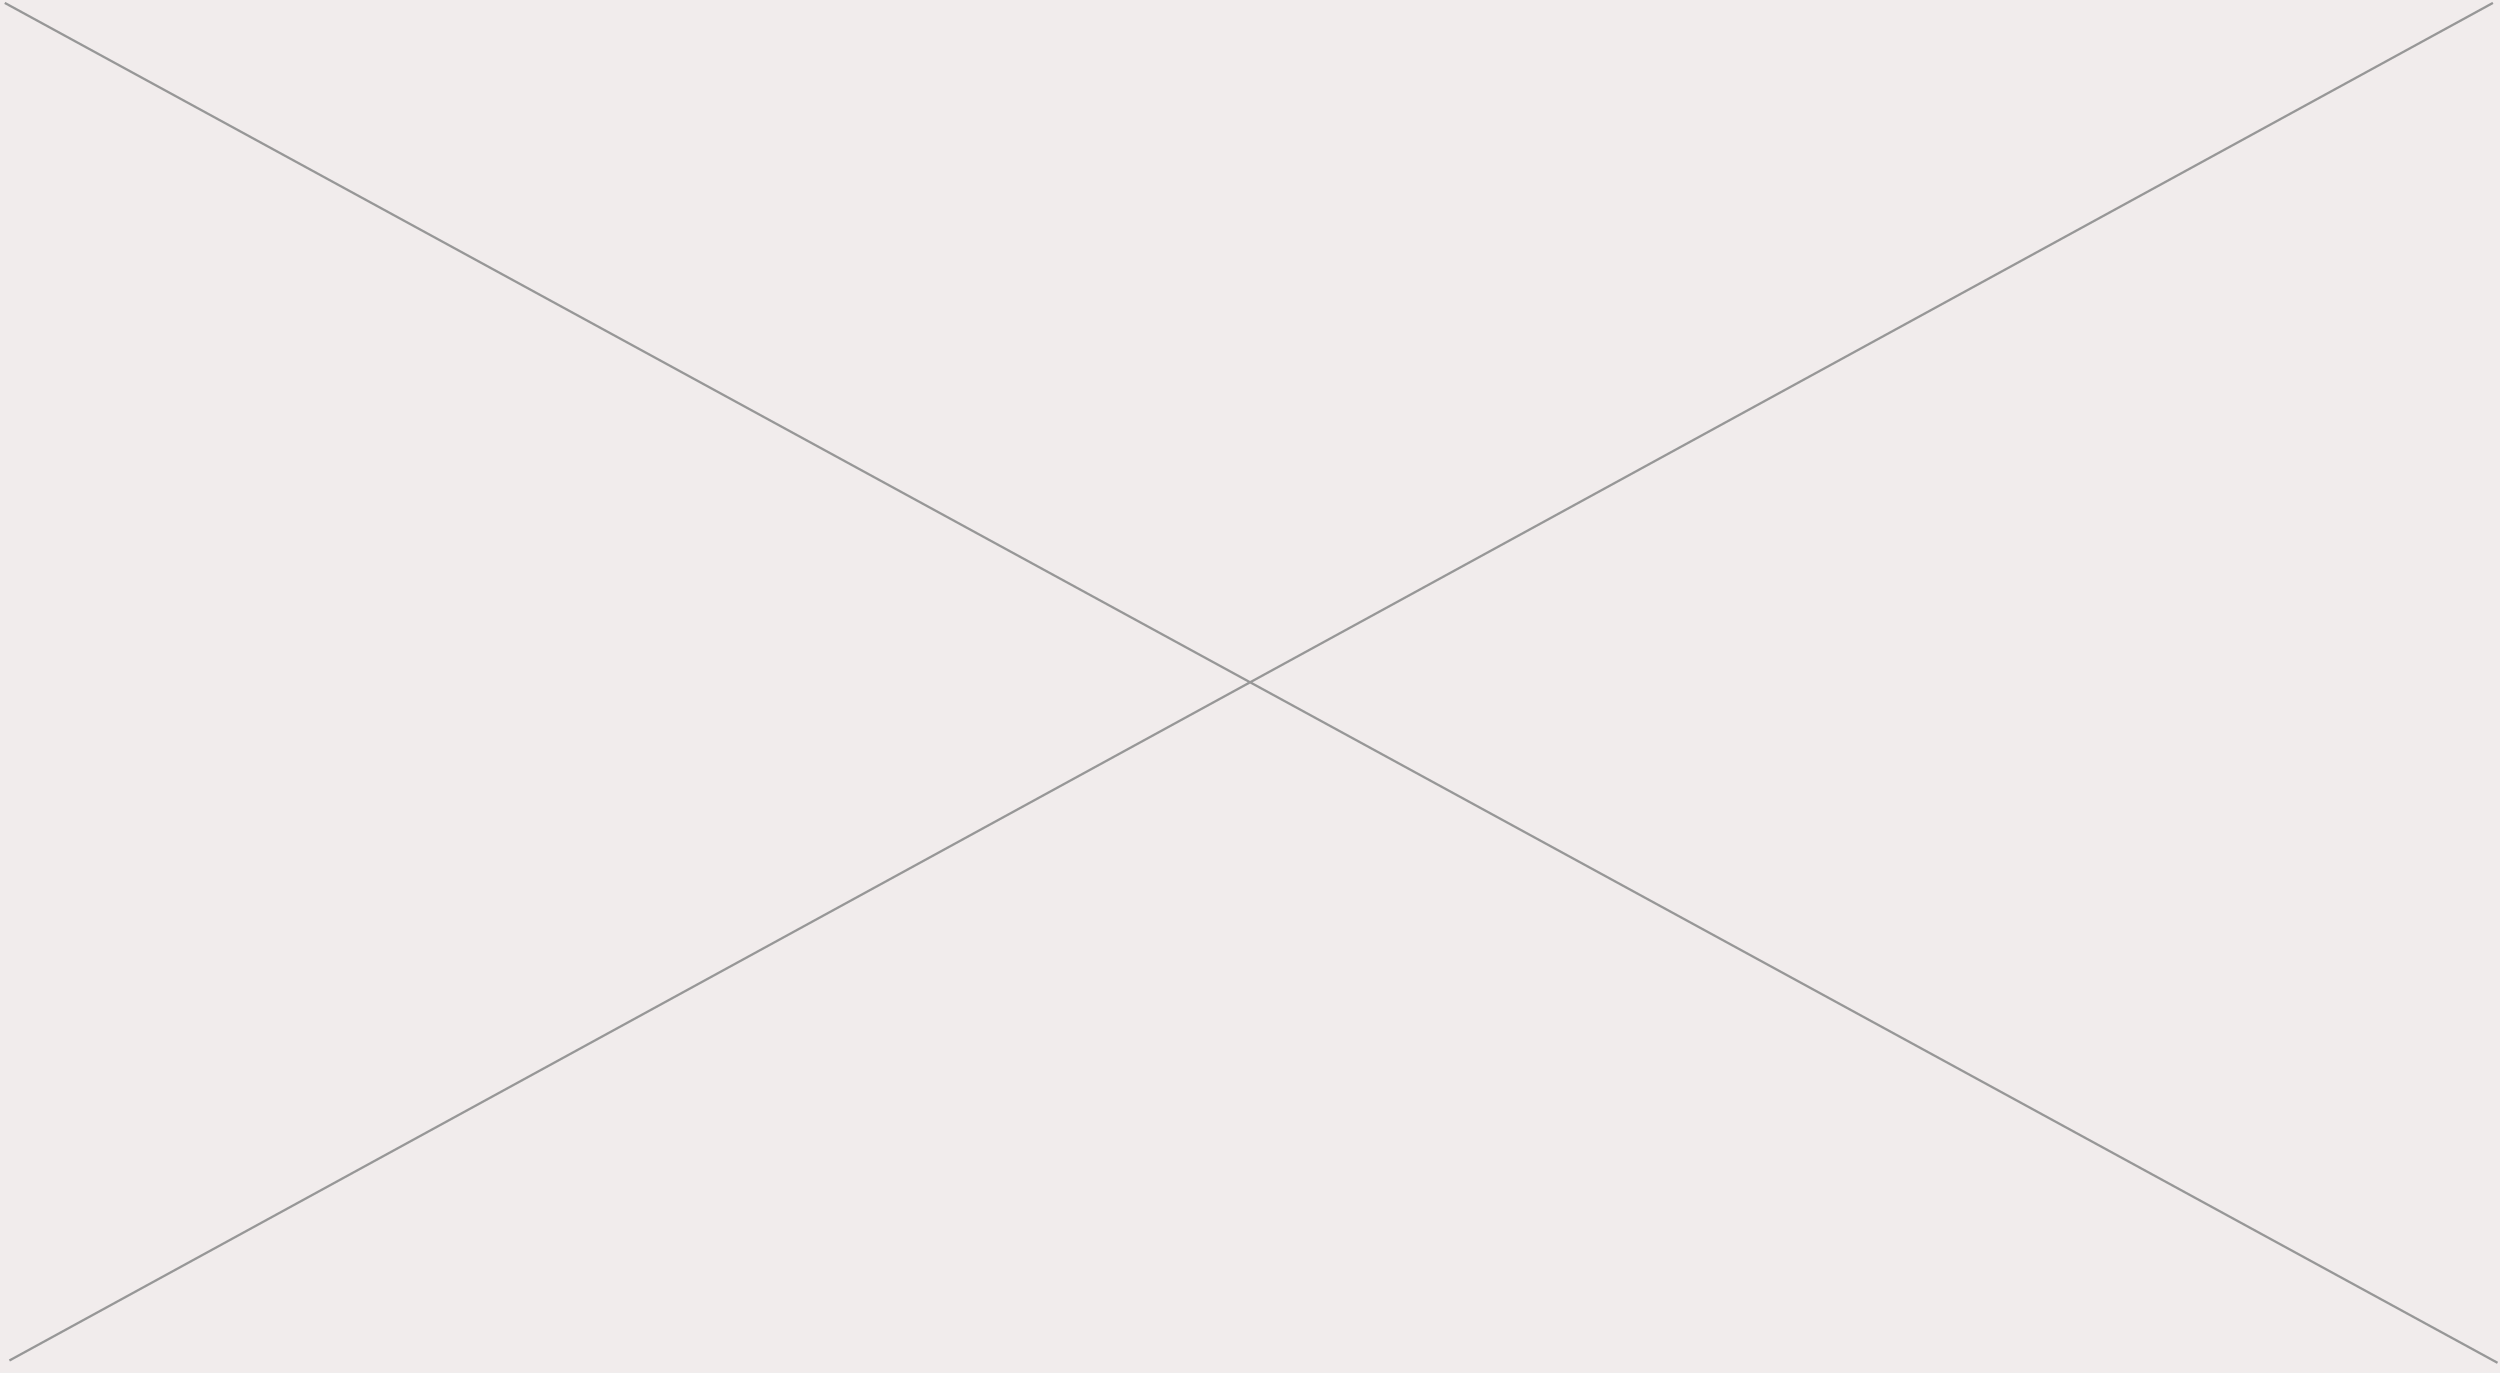
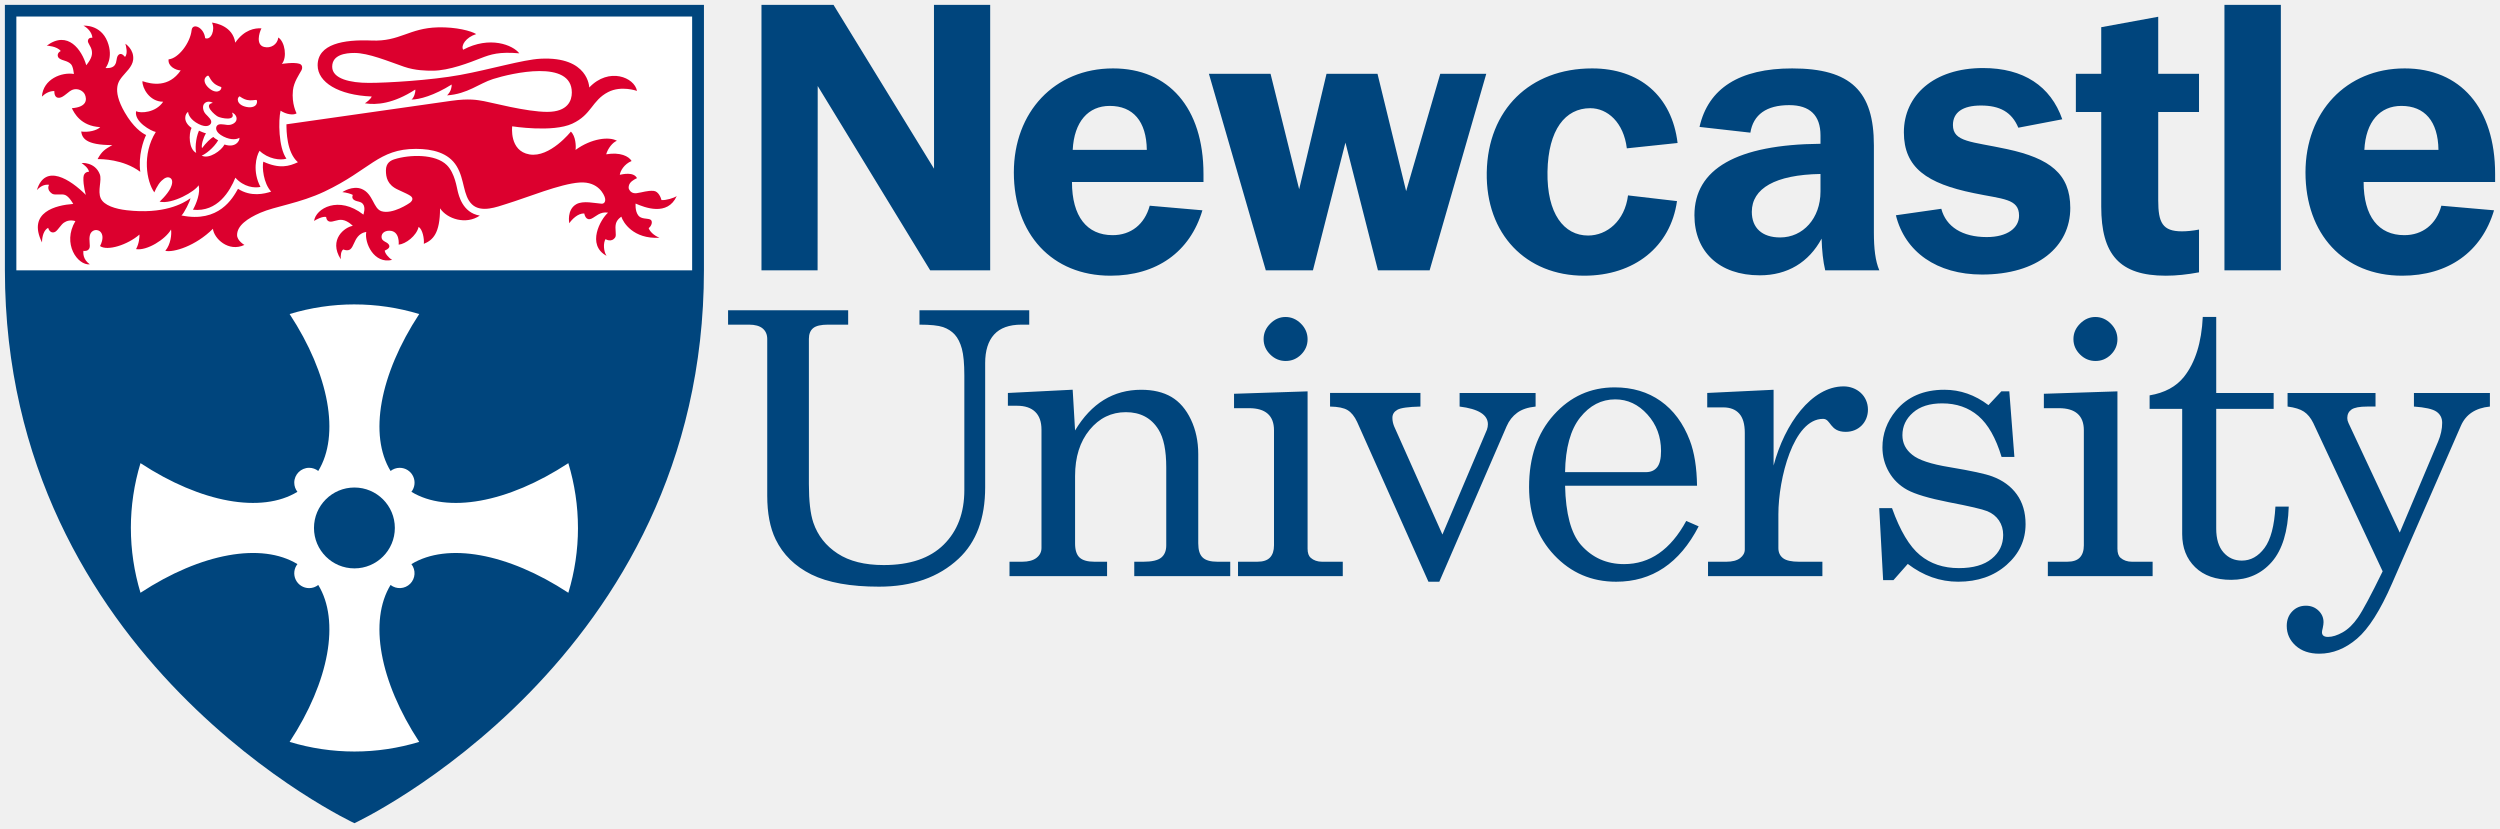
- <svg xmlns="http://www.w3.org/2000/svg" width="1080" height="593" viewBox="0 0 1080 593">
-   <g fill="none" fill-rule="evenodd">
-     <path fill="#F1ECEC" d="M0 0h1080v593H0z" />
-     <path d="M2.5 1.5l1076 587M1076.5 1.5l-1072 586" stroke="#979797" stroke-linecap="square" />
-   </g>
+ <svg xmlns="http://www.w3.org/2000/svg" width="511.874" height="169.549">
+   <path d="M377.476 79.112c-6.55 0-12.068 7.653-14.334 16.21V79.805l-13.588.653v2.953h3.246c1.432 0 2.527.414 3.293 1.257.77.84 1.153 2.161 1.153 3.977v23.853c0 .693-.322 1.285-.96 1.778-.64.494-1.59.74-2.845.74h-3.725v2.943h23.418v-2.944h-4.767c-1.546 0-2.643-.239-3.281-.723-.638-.482-.963-1.175-.963-2.076v-6.957c0-7.199 3.048-19.497 9.14-19.497 1.665 0 1.33 2.659 4.654 2.659 2.661 0 4.544-1.996 4.544-4.544 0-2.88-2.327-4.765-4.985-4.765m88.416 24.608c-.215 3.946-.963 6.776-2.241 8.49-1.282 1.717-2.827 2.573-4.642 2.573-1.521 0-2.778-.565-3.76-1.69-.986-1.128-1.48-2.753-1.48-4.875v-24.5h11.761v-3.253H453.77V64.889h-2.753c-.246 5.234-1.524 9.33-3.848 12.268-1.61 2.014-3.958 3.277-7.037 3.795v2.766h6.669v25.632c0 2.799.883 5.062 2.658 6.785 1.775 1.726 4.234 2.587 7.377 2.587 3.41 0 6.187-1.23 8.33-3.688 2.14-2.459 3.29-6.23 3.453-11.314h-2.726m-15.646-56.718c-1.29.251-2.474.365-3.498.365-3.995 0-4.854-1.8-4.854-6.344v-18.09h8.352v-7.827h-8.352V3.431l-11.669 2.137v9.538h-5.194v7.828h5.194v19.343c0 9.867 3.759 14.174 13.23 14.174 2.161 0 4.44-.25 6.791-.69v-8.759M149.072 63.525h24.589v2.946h-4.118c-1.453 0-2.474.24-3.053.718-.58.484-.871 1.214-.871 2.201v29.716c0 3.492.307 6.129.917 7.916.904 2.64 2.56 4.747 4.967 6.316 2.403 1.576 5.549 2.358 9.434 2.358 5.368 0 9.464-1.389 12.285-4.176 2.815-2.784 4.225-6.509 4.225-11.172v-23.48c0-2.403-.169-4.219-.503-5.46-.34-1.236-.824-2.205-1.453-2.898-.629-.69-1.432-1.205-2.395-1.539-.968-.33-2.581-.5-4.835-.5v-2.946h22.474v2.946h-1.594c-2.505 0-4.366.675-5.593 2.018-1.226 1.352-1.836 3.305-1.836 5.868v25.43c0 6.35-1.812 11.221-5.442 14.606-4.084 3.82-9.511 5.727-16.29 5.727-5.868 0-10.486-.833-13.85-2.495-3.36-1.671-5.803-4.069-7.32-7.193-1.15-2.37-1.72-5.36-1.72-8.965V69.393c0-.904-.317-1.622-.936-2.143-.625-.518-1.56-.779-2.805-.779h-4.277v-2.946M155.91 1h14.754l20.579 33.542L191.23 1h11.51v54.345h-12.288l-23.026-37.736-.025 37.736h-11.49V1zm312.468 79.46h18.01v2.783h-1.684c-1.582 0-2.664.206-3.234.608-.577.404-.865.987-.865 1.741 0 .337.08.678.245 1.015l10.498 22.437 7.846-18.605c.558-1.318.84-2.609.84-3.872 0-.975-.39-1.735-1.156-2.272-.772-.543-2.317-.892-4.626-1.052V80.46h15.554v2.783c-2.953.292-4.94 1.61-5.951 3.962l-14.092 32.276c-2.394 5.488-4.78 9.247-7.159 11.28-2.404 2.057-4.985 3.084-7.739 3.084-2.005 0-3.617-.552-4.832-1.644-1.21-1.097-1.824-2.446-1.824-4.05 0-1.202.38-2.195 1.122-2.965.748-.778 1.684-1.168 2.806-1.168 1.015 0 1.87.334 2.566.994.69.659 1.04 1.453 1.04 2.379 0 .294-.053.687-.16 1.193-.107.392-.16.683-.16.87 0 .638.414.954 1.245.954.883 0 1.886-.316 3.002-.944 1.116-.632 2.158-1.64 3.121-3.033.969-1.392 2.652-4.537 5.056-9.452l-14.208-30.372c-.515-1.043-1.144-1.818-1.907-2.324-.766-.51-1.886-.856-3.354-1.04V80.46M387.39 104.04c1.656 4.633 3.569 7.834 5.724 9.612 2.15 1.781 4.808 2.67 7.969 2.67 2.913 0 5.154-.64 6.718-1.919 1.566-1.278 2.348-2.9 2.348-4.872 0-1.128-.285-2.112-.861-2.965-.574-.852-1.37-1.48-2.386-1.897-1.02-.417-3.657-1.03-7.91-1.846-4.066-.806-6.902-1.653-8.499-2.533-1.594-.88-2.842-2.097-3.731-3.645-.893-1.552-1.334-3.238-1.334-5.056 0-2.753.91-5.249 2.75-7.496 2.367-2.858 5.678-4.29 9.937-4.29 3.247 0 6.252 1.049 9.02 3.146l2.637-2.818h1.634l1.04 13.43h-2.622c-1.174-3.891-2.765-6.69-4.767-8.404-2.003-1.711-4.474-2.567-7.408-2.567-2.536 0-4.525.629-5.966 1.895-1.448 1.263-2.165 2.802-2.165 4.624 0 1.606.665 2.937 1.999 3.995 1.306 1.088 3.872 1.934 7.702 2.554 4.44.745 7.334 1.373 8.674 1.88 2.173.8 3.857 2.029 5.052 3.69 1.193 1.662 1.79 3.689 1.79 6.08 0 3.293-1.3 6.086-3.9 8.368-2.599 2.287-5.901 3.43-9.902 3.43-3.707 0-7.147-1.217-10.317-3.645l-2.925 3.317h-2.122l-.8-14.738h2.621m-66.943-7.369h16.554c.978 0 1.738-.325 2.28-.981.543-.653.816-1.77.816-3.348 0-2.934-.929-5.43-2.793-7.484-1.86-2.06-4.053-3.088-6.583-3.088-2.83 0-5.227 1.242-7.195 3.725-1.969 2.487-2.996 6.212-3.079 11.176m27.021 2.784h-27.02c.134 5.712 1.207 9.74 3.23 12.09 2.319 2.636 5.268 3.957 8.85 3.957 5.279 0 9.522-2.943 12.73-8.842l2.541 1.11c-3.906 7.564-9.535 11.338-16.9 11.338-5.025 0-9.247-1.821-12.675-5.451-3.43-3.637-5.147-8.279-5.147-13.945 0-6.089 1.689-11.016 5.065-14.769 3.375-3.752 7.53-5.629 12.472-5.629 3.627 0 6.767.938 9.41 2.803 2.637 1.87 4.623 4.556 5.96 8.048.938 2.456 1.432 5.555 1.484 9.29m-75.14-18.996h18.506v2.783c-2.462.056-4.038.273-4.716.657-.684.386-1.024.932-1.024 1.65 0 .588.12 1.164.356 1.747l9.885 22.149 9.112-21.462c.132-.375.199-.742.199-1.117 0-1.937-1.935-3.145-5.792-3.624V80.46h15.56v2.783c-1.579.16-2.836.583-3.768 1.27-.938.687-1.662 1.603-2.167 2.765l-13.782 31.832h-2.223l-14.603-32.718c-.54-1.153-1.19-1.959-1.95-2.416-.764-.466-1.963-.705-3.594-.733V80.46m156.694-15.557c1.199 0 2.253.456 3.16 1.364.905.904 1.362 1.975 1.362 3.2 0 1.203-.444 2.242-1.321 3.122-.886.88-1.938 1.322-3.164 1.322-1.224 0-2.288-.445-3.18-1.34-.898-.896-1.343-1.938-1.343-3.146 0-1.196.45-2.254 1.361-3.158.908-.908 1.947-1.364 3.125-1.364M418.48 80.625l15.063-.494v32.206c0 .883.212 1.505.638 1.876.62.53 1.389.8 2.327.8h4.24v2.947h-21.453v-2.947h3.968c1.171 0 2.033-.282 2.581-.858.546-.57.822-1.404.822-2.496V88.085c0-1.49-.43-2.616-1.285-3.373-.858-.76-2.127-1.137-3.814-1.137h-3.087v-2.95M263.206 64.903c1.198 0 2.253.456 3.164 1.364.904.904 1.358 1.975 1.358 3.2 0 1.203-.442 2.242-1.322 3.122-.883.88-1.934 1.322-3.164 1.322-1.223 0-2.284-.445-3.176-1.34-.901-.896-1.343-1.938-1.343-3.146 0-1.196.45-2.254 1.361-3.158.905-.908 1.947-1.364 3.122-1.364m-10.538 15.722l15.06-.494v32.206c0 .883.215 1.505.64 1.876.614.53 1.387.8 2.325.8h4.24v2.947h-21.45v-2.947h3.965c1.174 0 2.035-.282 2.584-.858.543-.57.819-1.404.819-2.496V88.085c0-1.49-.43-2.616-1.285-3.373-.855-.76-2.128-1.137-3.81-1.137h-3.088v-2.95m-32.547 7.51c1.661-2.778 3.624-4.86 5.88-6.248 2.257-1.386 4.81-2.082 7.662-2.082 2.45 0 4.51.49 6.172 1.462 1.665.978 2.995 2.52 4.001 4.627 1.003 2.11 1.506 4.473 1.506 7.092v18.264c0 1.361.297 2.33.904 2.9.604.577 1.616.865 3.038.865h2.606v2.943h-19.65v-2.943h1.865c1.747 0 2.964-.279 3.651-.84.687-.555 1.033-1.389 1.033-2.505V95.7c0-3.478-.524-6.05-1.575-7.724-1.472-2.389-3.704-3.584-6.694-3.584-2.97 0-5.445 1.208-7.425 3.62-1.984 2.417-2.974 5.565-2.974 9.44v13.82c0 1.355.306 2.314.929 2.888.619.57 1.634.855 3.056.855h2.567v2.943h-19.979v-2.943h2.579c1.297 0 2.281-.27 2.959-.8.674-.534 1.011-1.2 1.011-2.005V87.967c0-1.6-.429-2.812-1.284-3.643-.856-.828-2.088-1.245-3.695-1.245h-1.9v-2.618l13.266-.668.49 8.342M455.454 1h11.55v54.357h-11.55V1zm-57.972 41.746c.966 3.682 4.311 5.795 9.296 5.795 4.24 0 6.623-1.88 6.623-4.385 0-3.525-3.351-3.366-9.3-4.62-9.52-1.956-14.284-5.17-14.284-12.451 0-7.518 6.102-13.153 16.216-13.153 8.26 0 13.837 3.679 16.22 10.492l-9.002 1.723c-1.343-3.213-3.796-4.541-7.662-4.541-3.72 0-5.727 1.407-5.727 3.992 0 3.52 3.869 3.366 11.08 4.933 8.704 1.88 12.948 5.01 12.948 12.059 0 7.907-6.696 13.622-18.077 13.622-9.223 0-15.769-4.617-17.63-12.135l9.3-1.33m-38.8.626c0 3.286 2.088 5.245 5.807 5.245 4.682 0 8.254-3.915 8.254-9.397v-3.6c-9.3.157-14.06 2.978-14.06 7.752m14.287 5.482c-2.606 4.853-6.994 7.517-12.65 7.517-8.328 0-13.387-4.856-13.387-12.297 0-9.471 8.628-14.484 25.81-14.637V27.71c0-4.068-2.155-6.184-6.396-6.184-4.685 0-7.364 1.956-7.96 5.636l-10.411-1.175c1.784-7.907 8.183-11.979 18.966-11.979 12.05 0 16.734 4.697 16.734 15.738v17.854c0 3.29.3 5.874 1.116 7.753h-11.08c-.448-1.879-.672-4.071-.742-6.5m-47.37-26.7c-5.097 0-8.607 4.384-8.754 12.997-.148 8.615 3.378 13.076 8.309 13.076 3.866 0 7.517-2.974 8.18-8.22l10.029 1.171c-1.31 9.321-8.726 15.272-19.007 15.272-11.923 0-20.162-8.536-19.947-21.143.218-12.84 8.833-21.3 21.575-21.3 9.698 0 16.345 5.639 17.498 15.272l-10.39 1.095c-.65-5.323-3.959-8.22-7.494-8.22m-78.078-7.048h12.62l5.861 23.642 5.602-23.642h10.437l5.865 24.032 6.987-24.032h9.42l-11.6 40.248h-10.58l-6.657-26.156-6.656 26.156h-9.649l-11.65-40.248zm251.751 15.58c-.076-5.87-2.83-9.001-7.588-9.001-4.39 0-7.29 3.21-7.585 9.002h15.173zm-7.44 25.764c-11.977 0-19.786-8.536-19.786-21.143 0-12.371 8.33-21.3 20.306-21.3 11.381 0 18.522 8.067 18.522 21.613v1.646H483.95c0 7.046 3.047 10.885 8.33 10.885 3.719 0 6.546-2.193 7.588-6.031l10.783.941c-2.53 8.533-9.372 13.39-18.819 13.39M234.81 30.686c-.077-5.872-2.827-9.002-7.589-9.002-4.39 0-7.29 3.21-7.585 9.002h15.174zm-7.441 25.763c-11.976 0-19.785-8.536-19.785-21.143 0-12.371 8.33-21.3 20.306-21.3 11.384 0 18.522 8.067 18.522 21.613v1.646h-26.926c0 7.046 3.05 10.885 8.33 10.885 3.72 0 6.543-2.193 7.589-6.031l10.786.941c-2.533 8.533-9.373 13.39-18.822 13.39M1 1s.003 32.35.003 54.321c0 79.928 71.564 113.228 71.564 113.228s71.563-33.3 71.563-113.228c0-21.97.003-54.32.003-54.32H1" fill="#00457d" />
+   <path d="M3.349 3.382h138.366v51.963H3.349V3.382zM118.338 108.102c0-4.52-.674-8.98-1.971-13.27-12.445 8.156-24.804 10.333-32.132 5.868a3.041 3.041 0 0 0-2.395-4.915c-.705 0-1.355.243-1.87.648-4.467-7.325-2.29-19.69 5.865-32.135a45.807 45.807 0 0 0-13.27-1.969v-.003c-4.516 0-8.977.675-13.266 1.972 8.156 12.445 10.332 24.807 5.865 32.132a3.019 3.019 0 0 0-1.87-.647 3.046 3.046 0 0 0-3.045 3.041c0 .708.246 1.355.647 1.873-7.324 4.468-19.686 2.288-32.131-5.868a45.81 45.81 0 0 0-1.972 13.27h.003c0 4.519.675 8.98 1.969 13.27 12.445-8.156 24.81-10.336 32.134-5.869a3.039 3.039 0 0 0 2.395 4.918c.705 0 1.355-.242 1.87-.647 4.467 7.325 2.29 19.687-5.865 32.132a45.91 45.91 0 0 0 13.267 1.971c4.519 0 8.98-.677 13.27-1.971-8.156-12.445-10.333-24.807-5.87-32.132a3.041 3.041 0 0 0 4.268-4.268c7.329-4.467 19.69-2.287 32.136 5.868a45.826 45.826 0 0 0 1.971-13.27h-.003" fill="#fff" />
+   <path d="M80.845 108.099a8.279 8.279 0 1 1-16.558-.002 8.279 8.279 0 0 1 16.558.002" fill="#00457d" />
+   <path d="M52.594 21.077c-.135.705-1 1.036-2.079.83-2.097-.4-2.112-1.9-1.438-2.182.26.196.908.622 1.493.739.886.177 1.264.012 1.83-.006.27-.01.25.337.194.619m-6.629 8.514c-.616 1.242-3.191 3.066-4.675 2.27.668-.219 2.443-1.522 3.378-3.125-.285-.144-.83-.497-.969-.69-.548.242-1.536 1.23-2.339 2.29-.196-.598.27-2.195.816-3.038-.442-.101-1.153-.402-1.438-.546-.736 1.705-.782 3.879-.564 4.547-1.521-.72-1.586-3.875-.954-5.111-1.92-1.343-1.29-2.959-.702-3.28.012.524.49 1.646 2.143 2.48 1.656.834 2.33.26 2.517-.11.338-.672-.487-1.298-1.073-1.935-.57-.623-.702-1.613-.306-2.094.5-.61 1.355-.482 1.769-.175-2.03.362.423 2.483 1.051 2.802.629.316 3.793 1.024 2.876-.821.494.15 1.104.763.91 1.526-.15.604-1.023 1.086-1.863 1-.862-.092-1.855-.386-2.196.285-.187.371-.245 1.254 1.408 2.091 1.655.831 2.839.549 3.271.248.086.663-.837 2.131-3.06 1.386m-3.838-13.794c.193-.211.463-.435.613-.214.322.469.41.873 1.082 1.477.442.4 1.171.669 1.481.76.175.712-1.036 1.592-2.61.142-.809-.745-1.054-1.634-.566-2.165m19.619-1.444c.116-.205.34-1.06-.46-1.303-1.165-.355-3.581.034-3.581.034 1.125-1.297.65-4.523-.72-5.406-.175 1.457-1.57 2.282-2.92 1.932-1.683-.435-1.036-2.811-.533-3.808-1.294-.083-3.51.242-5.365 2.937-.49-3.363-3.934-4.013-4.762-4.111.687 1.435-.147 3.654-1.398 3.191-.248-2.26-2.606-3.213-2.775-1.637-.282 2.612-2.713 5.801-4.715 5.97-.184 1.45 1.517 2.244 2.483 2.266-2.431 3.556-5.926 2.85-7.836 2.198-.065 1.358 1.413 4.213 4.243 4.213-1.484 2.247-4.608 2.416-5.547 1.943-.413 2.159 3.088 4.081 4.038 4.247-2.872 4.59-1.894 10.157-.297 12.374 0 0 .61-1.57 1.472-2.379.73-.696 1.272-.84 1.744-.6.666.336.47 1.363.09 2.118-.697 1.38-2.233 2.756-2.233 2.756 2.606.616 7.377-2.17 7.972-3.351.472 1.429-.476 3.848-1.14 5.004 5.067.542 7.594-3.87 8.688-6.556 1.733 1.938 3.934 2.156 5.136 1.886-1.647-3.081-.914-6.267-.178-7.398 1.72 1.67 4.256 2.023 5.494 1.613-1.634-2.266-1.665-7.87-1.199-9.827 1.147.77 2.656.978 3.278.549 0 0-1.046-1.929-.748-4.703.184-1.742 1.278-3.229 1.769-4.152m22.3 25.756c.662.469.349.99.033 1.288-.322.297-3.744 2.538-5.963 1.851-1.696-.527-1.69-3.562-4.032-4.546-1.883-.795-3.986.634-3.986.634.831.077 1.809.368 2.146.577 0 0-.383.683.32 1.067.704.386 1.216.199 1.725.763.65.72.117 2.201.117 2.201-5.062-3.97-9.762-1.272-10.097 1.297.442-.297 1.727-.984 2.472-.821 0 0 .018.77.65.935.735.193 1.628-.488 2.7-.32 1.138.179 2.104 1.209 2.104 1.209-1.6.227-5.053 2.775-2.459 6.843-.055-.733.028-1.692.51-2.017 0 0 .882.435 1.474-.065.589-.5.779-1.707 1.53-2.578.75-.87 1.701-.932 1.701-.932-.41 2.238 1.6 6.632 5.298 5.718-.77-.448-1.511-1.395-1.511-1.916 0 0 1.048-.374.938-.939-.187-.935-1.594-.73-1.594-1.876 0-.717.616-1.242 1.582-1.242 2.238 0 1.925 2.855 1.925 2.855 1.435-.141 3.649-1.79 4.084-3.643.816.515 1.168 2.404 1.067 3.477 1.846-.763 3.318-2.125 3.318-7.272 1.471 2.198 5.338 3.415 8.137 1.487-3.6-.583-4.323-4.302-4.513-4.98-.19-.677-.57-3.694-2.223-5.35-2.349-2.345-7.65-2.18-10.722-1.21-.803.254-1.76.753-1.76 2.293 0 1.41.3 2.958 2.477 3.942 1.497.678 2.205 1.025 2.551 1.27M14.947 41.76c-3.388.246-9.44 1.62-6.346 7.883 0-1.377.453-2.597 1.257-2.992.282.962.996 1.134 1.533.757.496-.346 1.1-1.41 1.692-1.815.567-.386 1.337-.61 2.352-.325-2.756 4.63.46 9.112 2.965 8.858-1.43-.988-1.37-2.297-1.331-2.769 0 0 .886.2 1.226-.503.273-.567-.171-1.695.126-2.75.209-.745.88-1.076 1.432-.99.858.131 1.162.91 1.128 1.606-.04.886-.506 1.659-.506 1.659 1.493 1.073 5.623-.224 8.082-2.355 0 .641-.064 1.794-.699 2.983 2.208.38 6.037-2.005 7.162-4.013.148.966-.055 3.038-1.174 4.363 1.674.392 6.221-.99 9.75-4.516.212 1.98 3.173 4.853 6.451 3.308 0 0-1.505-.843-1.505-2.027 0-1.931 2.121-3.403 4.758-4.556 3.06-1.337 8.076-1.944 13.153-4.353 9.355-4.437 11.029-8.73 18.721-8.73 3.354 0 6.644.776 8.327 3.542 1.68 2.76 1.258 6.025 3.146 7.824 1.889 1.8 5.179.476 6.966-.073 4.473-1.374 11.044-4.127 15.048-4.406 3.995-.276 5.059 2.716 5.145 2.959.31.87-.058 1.416-.635 1.38-1.333-.084-3.759-.697-5.163.097-2.014 1.144-1.447 3.906-1.447 3.906.512-.766 1.748-2.057 3.063-2.008.04.12.27 1.604 1.5 1.055.83-.371 1.756-1.505 3.378-1.217-1.555 1.34-4.461 6.595-.316 8.836-.616-.92-.702-2.621-.205-3.419 0 0 1.198.788 1.98-.355.322-.472-.122-1.785.147-2.815.233-.901 1.116-1.423 1.116-1.423.338 1.123 2.41 4.627 7.81 4.314-1.242-.49-2.015-1.355-2.22-1.974.638-.45.932-1.518.282-1.782-.604-.245-1.846-.03-2.428-.837-.684-.938-.528-2.41-.528-2.41 1.852.813 6.53 2.653 8.42-1.535-.57.41-2.196.9-3.122.821-.11-.481-.625-1.806-1.612-1.88-1.3-.097-2.239.304-3.468.47-.865.116-1.361-.35-1.57-.81-.18-.392-.006-.938.196-1.226.442-.632 1.441-1.036 1.441-1.036-.69-1.374-3.017-.785-3.522-.693.1-.788.895-2.192 2.416-2.82-.568-.982-2.328-1.856-5.203-1.375.33-1.19 1.336-2.468 2.195-2.765-1.549-.898-5.19-.524-8.472 1.87.13-.723.034-2.851-.956-3.75 0 0-4.277 5.384-8.475 4.67-4.19-.714-3.535-5.755-3.535-5.755s8.285 1.312 12.292-.54c4.01-1.854 3.98-4.718 7.337-6.466 2.701-1.404 5.92-.242 5.92-.242-.493-2.769-5.742-4.942-9.774-.699 0 0-.098-6.396-9.983-5.893-3.596.184-10.311 2.202-16.452 3.324-5.994 1.094-14.895 1.625-18.684 1.625-3.79 0-7.512-.828-7.512-3.305 0-2.478 2.74-2.824 4.55-2.824 2.876 0 6.904 1.695 10.148 2.817 2.318.804 4.6.816 5.853.816 3.397 0 7.675-1.702 9.818-2.539 2.143-.84 3.832-1.367 7.938-1.02-1.282-1.675-6.016-3.65-11.495-.733-.497-.877.546-2.527 2.674-3.207-.97-.617-4.078-1.475-7.831-1.377-5.933.15-7.812 2.946-13.58 2.698-5.77-.242-11.055.711-11.055 5.074 0 3.453 4.228 6.114 11.065 6.387-.175.545-1.1 1.214-1.395 1.392 2.358.383 5.831.095 10.314-2.812.12.485-.282 1.723-.77 2.045 1.613 0 4.612-.818 8.233-3.081 0 .484-.07 1.352-.942 2.226 4.222-.298 6.528-2.438 9.398-3.345 3.814-1.205 16.142-4.069 16.142 2.756 0 1.634-.797 3.967-5.047 3.967-4.246 0-11.525-1.953-12.935-2.195-1.413-.245-2.99-.588-6.705-.07-3.468.487-29.49 4.203-33.745 4.81 0 1.398.052 5.777 2.346 7.763-1.81.837-3.722 1.41-7.086-.113-.264 1.128.003 4.381 1.61 6.132-1.346.441-4.13 1.147-6.788-.58-1.07 1.914-3.903 7.043-11.578 5.461.488-.368 1.837-3.044 1.837-3.526-1.524 1.128-5.556 3.327-13.052 2.456-2.272-.26-4.66-.978-5.313-2.437-.693-1.537.282-3.72-.197-4.937-1.005-2.557-3.737-2.302-3.737-2.302.3.254 1.334.886 1.542 1.796 0 0-1.094-.07-1.153 1.184-.076 1.695.5 3.56.5 3.56-3.155-3.155-8.352-6.546-10.029-.979.684-.775 1.533-1.223 2.493-1.094 0 0-.623.966.604 1.812.576.395 2.008-.04 2.738.294.843.383 1.606 1.815 1.606 1.815m13.732-6.576c-3.526-2.615-7.972-2.606-8.744-2.606.873-1.612 1.477-1.993 3.01-2.866-5.543 0-6.175-1.5-6.368-2.781 1.493.211 3.213-.209 3.903-.899-4.022-.208-5.344-2.922-5.813-3.875 3.127-.233 3.094-1.815 2.674-2.781-.32-.739-1.38-1.358-2.444-1.027-.92.282-1.849 1.6-2.815 1.677-.895.07-1.011-.834-1.011-1.386-1.015 0-1.892.503-2.536 1.147.242-3.624 4.102-5.065 6.543-4.636 0 0-.113-1.53-.604-2.02-.745-.742-1.692-.663-2.385-1.175-.466-.343-.47-1.131.303-1.505-.766-1.006-2.857-1.104-2.857-1.104 4.326-3.21 7.171.88 8.082 4.017 1.155-1.435 1.275-2.242 1.125-3.033-.166-.874-.862-1.499-.788-2.002.113-.742.92-.592.92-.592-.098-1.155-1.034-2.057-1.822-2.474 0 0 3.496-.31 4.903 3.269 1.31 3.33-.392 5.399-.392 5.399s1.303.16 1.851-.543c.59-.745.252-1.68.85-2.189.604-.515 1.275.46 1.275.46.653-.653.212-2.257.083-2.701 0 0 1.827 1.15 1.597 3.28-.153 1.432-1.588 2.622-2.192 3.407-.604.782-2.36 2.48.472 7.38 1.733 2.995 3.44 4.19 4.37 4.623-.568 1.128-1.632 4.256-1.19 7.536" fill="#dc002e" />
</svg>
